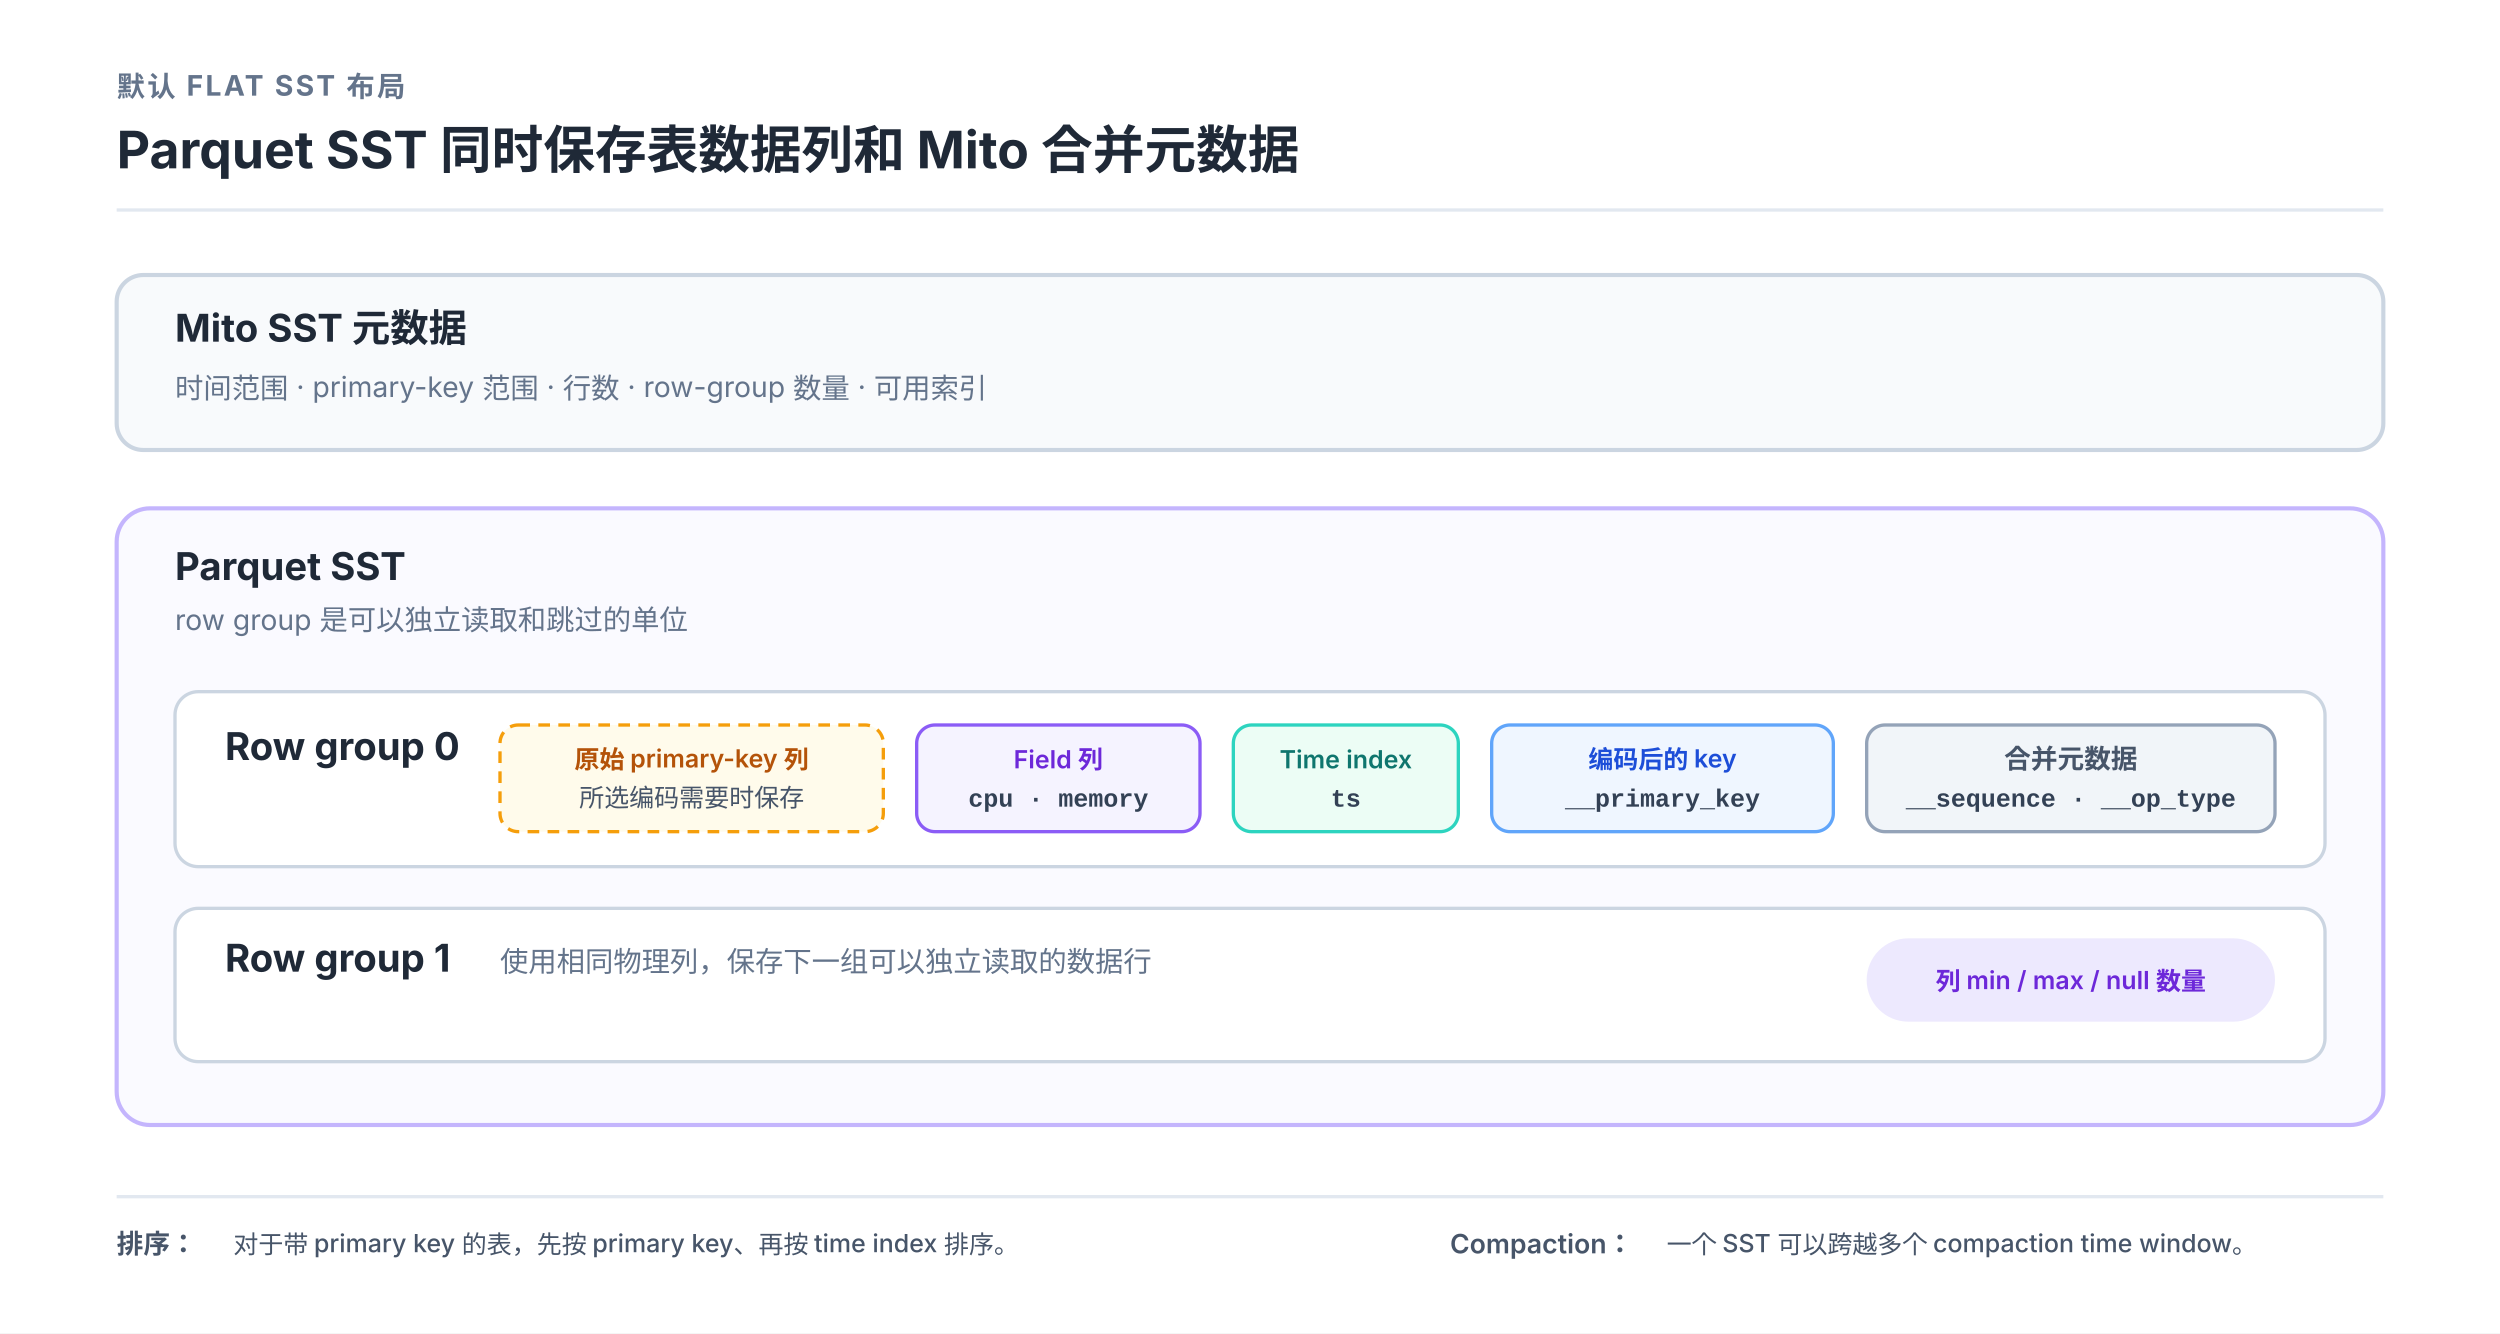
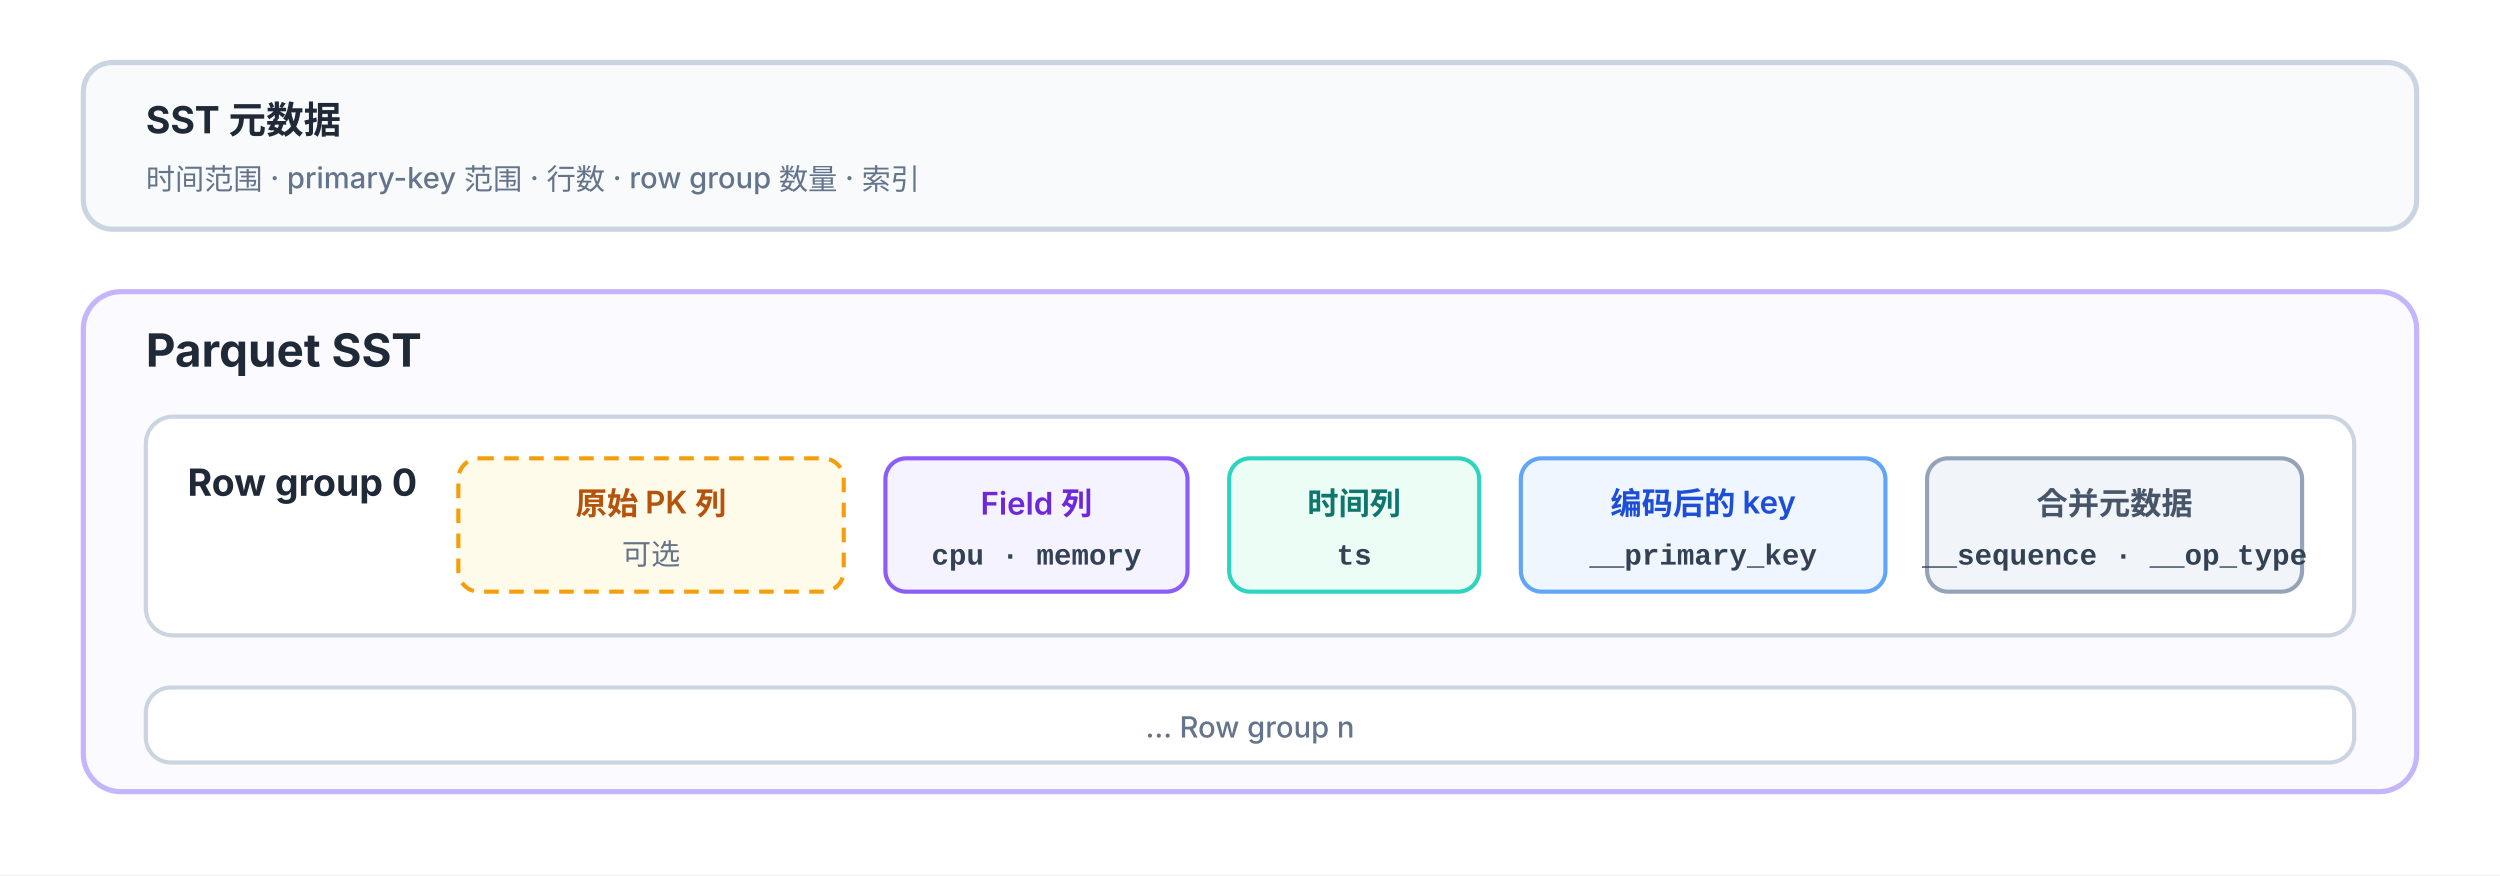
- <svg xmlns="http://www.w3.org/2000/svg" width="1500" height="800" viewBox="0 0 1500 800" role="img" aria-labelledby="title desc">
+ <svg xmlns="http://www.w3.org/2000/svg" width="1200" height="420" viewBox="0 0 1200 420" role="img" aria-labelledby="title desc">
  <defs>
    <style>
-       .kicker { font: 650 17px Inter, ui-sans-serif, system-ui, -apple-system, BlinkMacSystemFont, "Segoe UI", sans-serif; letter-spacing: .08em; fill: #64748B; }
-       .headline { font: 650 31px Inter, ui-sans-serif, system-ui, -apple-system, BlinkMacSystemFont, "Segoe UI", sans-serif; fill: #1F2937; }
-       .title { font: 650 23px Inter, ui-sans-serif, system-ui, -apple-system, BlinkMacSystemFont, "Segoe UI", sans-serif; fill: #1F2937; }
-       .subtitle { font: 400 17px Inter, ui-sans-serif, system-ui, -apple-system, BlinkMacSystemFont, "Segoe UI", sans-serif; fill: #64748B; }
-       .label { font: 600 16px Inter, ui-sans-serif, system-ui, -apple-system, BlinkMacSystemFont, "Segoe UI", sans-serif; fill: #475569; }
-       .small { font: 500 15px Inter, ui-sans-serif, system-ui, -apple-system, BlinkMacSystemFont, "Segoe UI", sans-serif; fill: #475569; }
-       .mono { font: 600 15px ui-monospace, SFMono-Regular, Menlo, Monaco, Consolas, "Liberation Mono", monospace; fill: #334155; }
-       .amber { font: 600 15px Inter, ui-sans-serif, system-ui, sans-serif; fill: #B45309; }
-       .purple { font: 600 15px Inter, ui-sans-serif, system-ui, sans-serif; fill: #6D28D9; }
-       .teal { font: 600 15px Inter, ui-sans-serif, system-ui, sans-serif; fill: #0F766E; }
-       .blue { font: 600 15px Inter, ui-sans-serif, system-ui, sans-serif; fill: #1D4ED8; }
+       .group { font: 650 22px Inter, ui-sans-serif, system-ui, -apple-system, BlinkMacSystemFont, "Segoe UI", sans-serif; fill: #1F2937; }
+       .title { font: 650 18px Inter, ui-sans-serif, system-ui, -apple-system, BlinkMacSystemFont, "Segoe UI", sans-serif; fill: #1F2937; }
+       .label { font: 600 15px Inter, ui-sans-serif, system-ui, -apple-system, BlinkMacSystemFont, "Segoe UI", sans-serif; fill: #475569; }
+       .small { font: 500 14px Inter, ui-sans-serif, system-ui, -apple-system, BlinkMacSystemFont, "Segoe UI", sans-serif; fill: #64748B; }
+       .mono { font: 600 14px ui-monospace, SFMono-Regular, Menlo, Monaco, Consolas, "Liberation Mono", monospace; fill: #334155; }
+       .amber { fill: #B45309; }
+       .purple { fill: #6D28D9; }
+       .teal { fill: #0F766E; }
+       .blue { fill: #1D4ED8; }
    </style>
  </defs>
-   <rect width="1500" height="800" fill="#FFFFFF" />
-   <text x="70" y="58" class="kicker">默认 FLAT SST 布局</text>
-   <text x="70" y="101" class="headline">Parquet SST 同时保存表数据列和 Mito 合并元数据</text>
-   <line x1="70" y1="126" x2="1430" y2="126" stroke="#E2E8F0" stroke-width="2" />
-   <rect x="70" y="165" width="1360" height="105" rx="16" fill="#F8FAFC" stroke="#CBD5E1" stroke-width="2.5" />
-   <text x="105" y="205" class="title">Mito SST 元数据</text>
-   <text x="105" y="239" class="subtitle">时间范围 · primary-key 范围 · 行数 · row-group 数量 · 可用索引</text>
-   <rect x="70" y="305" width="1360" height="370" rx="20" fill="#FAFAFF" stroke="#C4B5FD" stroke-width="2.5" />
-   <text x="105" y="348" class="title">Parquet SST</text>
-   <text x="105" y="378" class="subtitle">row group 是可以独立读取和跳过的单位</text>
-   <rect x="105" y="415" width="1290" height="105" rx="14" fill="#FFFFFF" stroke="#CBD5E1" stroke-width="2" />
-   <text x="135" y="456" class="title">Row group 0</text>
-   <rect x="300" y="435" width="230" height="64" rx="11" fill="#FFFBEB" stroke="#F59E0B" stroke-width="2" stroke-dasharray="7 5" />
-   <text x="415" y="461" text-anchor="middle" class="amber">原始 primary-key 列</text>
-   <text x="415" y="484" text-anchor="middle" class="small">所选编码需要时保存</text>
-   <rect x="550" y="435" width="170" height="64" rx="11" fill="#F5F3FF" stroke="#8B5CF6" stroke-width="2" />
-   <text x="635" y="461" text-anchor="middle" class="purple">Field 列</text>
-   <text x="635" y="484" text-anchor="middle" class="mono">cpu · memory</text>
-   <rect x="740" y="435" width="135" height="64" rx="11" fill="#ECFDF5" stroke="#2DD4BF" stroke-width="2" />
-   <text x="807.5" y="461" text-anchor="middle" class="teal">Time index</text>
-   <text x="807.5" y="484" text-anchor="middle" class="mono">ts</text>
-   <rect x="895" y="435" width="205" height="64" rx="11" fill="#EFF6FF" stroke="#60A5FA" stroke-width="2" />
-   <text x="997.5" y="461" text-anchor="middle" class="blue">编码后的 key</text>
-   <text x="997.5" y="484" text-anchor="middle" class="mono">__primary_key</text>
-   <rect x="1120" y="435" width="245" height="64" rx="11" fill="#F1F5F9" stroke="#94A3B8" stroke-width="2" />
-   <text x="1242.5" y="461" text-anchor="middle" class="label">合并元数据</text>
-   <text x="1242.5" y="484" text-anchor="middle" class="mono">__sequence · __op_type</text>
-   <rect x="105" y="545" width="1290" height="92" rx="14" fill="#FFFFFF" stroke="#CBD5E1" stroke-width="2" />
-   <text x="135" y="583" class="title">Row group 1</text>
-   <text x="300" y="583" class="subtitle">使用相同物理列，保存下一组可以独立读取的数据行</text>
-   <rect x="1120" y="563" width="245" height="50" rx="25" fill="#EDE9FE" />
-   <text x="1242.5" y="594" text-anchor="middle" class="purple">列 min / max / null 数量</text>
-   <line x1="70" y1="718" x2="1430" y2="718" stroke="#E2E8F0" stroke-width="2" />
-   <text x="70" y="752" class="label">排序：</text>
-   <text x="140" y="752" class="small">对于带 primary key 的表，先按 primary key、再按 time index 排序。</text>
-   <text x="870" y="752" class="label">Compaction：</text>
-   <text x="1000" y="752" class="small">一个 SST 可以跨越多个 compaction time window。</text>
+   <rect width="1200" height="420" fill="#FFFFFF" />
+   <rect x="40" y="30" width="1120" height="80" rx="14" fill="#F8FAFC" stroke="#CBD5E1" stroke-width="2.5" />
+   <text x="70" y="64" class="title">SST 元数据</text>
+   <text x="70" y="91" class="small">时间范围 · primary-key 范围 · 行数 · row group 数量 · 索引</text>
+   <rect x="40" y="140" width="1120" height="240" rx="18" fill="#FAFAFF" stroke="#C4B5FD" stroke-width="2.5" />
+   <text x="70" y="176" class="group">Parquet SST</text>
+   <rect x="70" y="200" width="1060" height="105" rx="13" fill="#FFFFFF" stroke="#CBD5E1" stroke-width="2" />
+   <text x="90" y="238" class="title">Row group 0</text>
+   <rect x="220" y="220" width="185" height="64" rx="10" fill="#FFFBEB" stroke="#F59E0B" stroke-width="2" stroke-dasharray="7 5" />
+   <text x="312.5" y="247" text-anchor="middle" class="label amber">原始 PK 列</text>
+   <text x="312.5" y="271" text-anchor="middle" class="small">可选</text>
+   <rect x="425" y="220" width="145" height="64" rx="10" fill="#F5F3FF" stroke="#8B5CF6" stroke-width="2" />
+   <text x="497.5" y="247" text-anchor="middle" class="label purple">Field 列</text>
+   <text x="497.5" y="271" text-anchor="middle" class="mono">cpu · memory</text>
+   <rect x="590" y="220" width="120" height="64" rx="10" fill="#ECFDF5" stroke="#2DD4BF" stroke-width="2" />
+   <text x="650" y="247" text-anchor="middle" class="label teal">时间列</text>
+   <text x="650" y="271" text-anchor="middle" class="mono">ts</text>
+   <rect x="730" y="220" width="175" height="64" rx="10" fill="#EFF6FF" stroke="#60A5FA" stroke-width="2" />
+   <text x="817.5" y="247" text-anchor="middle" class="label blue">编码后的 key</text>
+   <text x="817.5" y="271" text-anchor="middle" class="mono">__primary_key</text>
+   <rect x="925" y="220" width="180" height="64" rx="10" fill="#F1F5F9" stroke="#94A3B8" stroke-width="2" />
+   <text x="1015" y="247" text-anchor="middle" class="label">合并元数据</text>
+   <text x="1015" y="271" text-anchor="middle" class="mono">__sequence · __op_type</text>
+   <rect x="70" y="330" width="1060" height="36" rx="12" fill="#FFFFFF" stroke="#CBD5E1" stroke-width="2" />
+   <text x="600" y="354" text-anchor="middle" class="small">… Row group n</text>
</svg>
